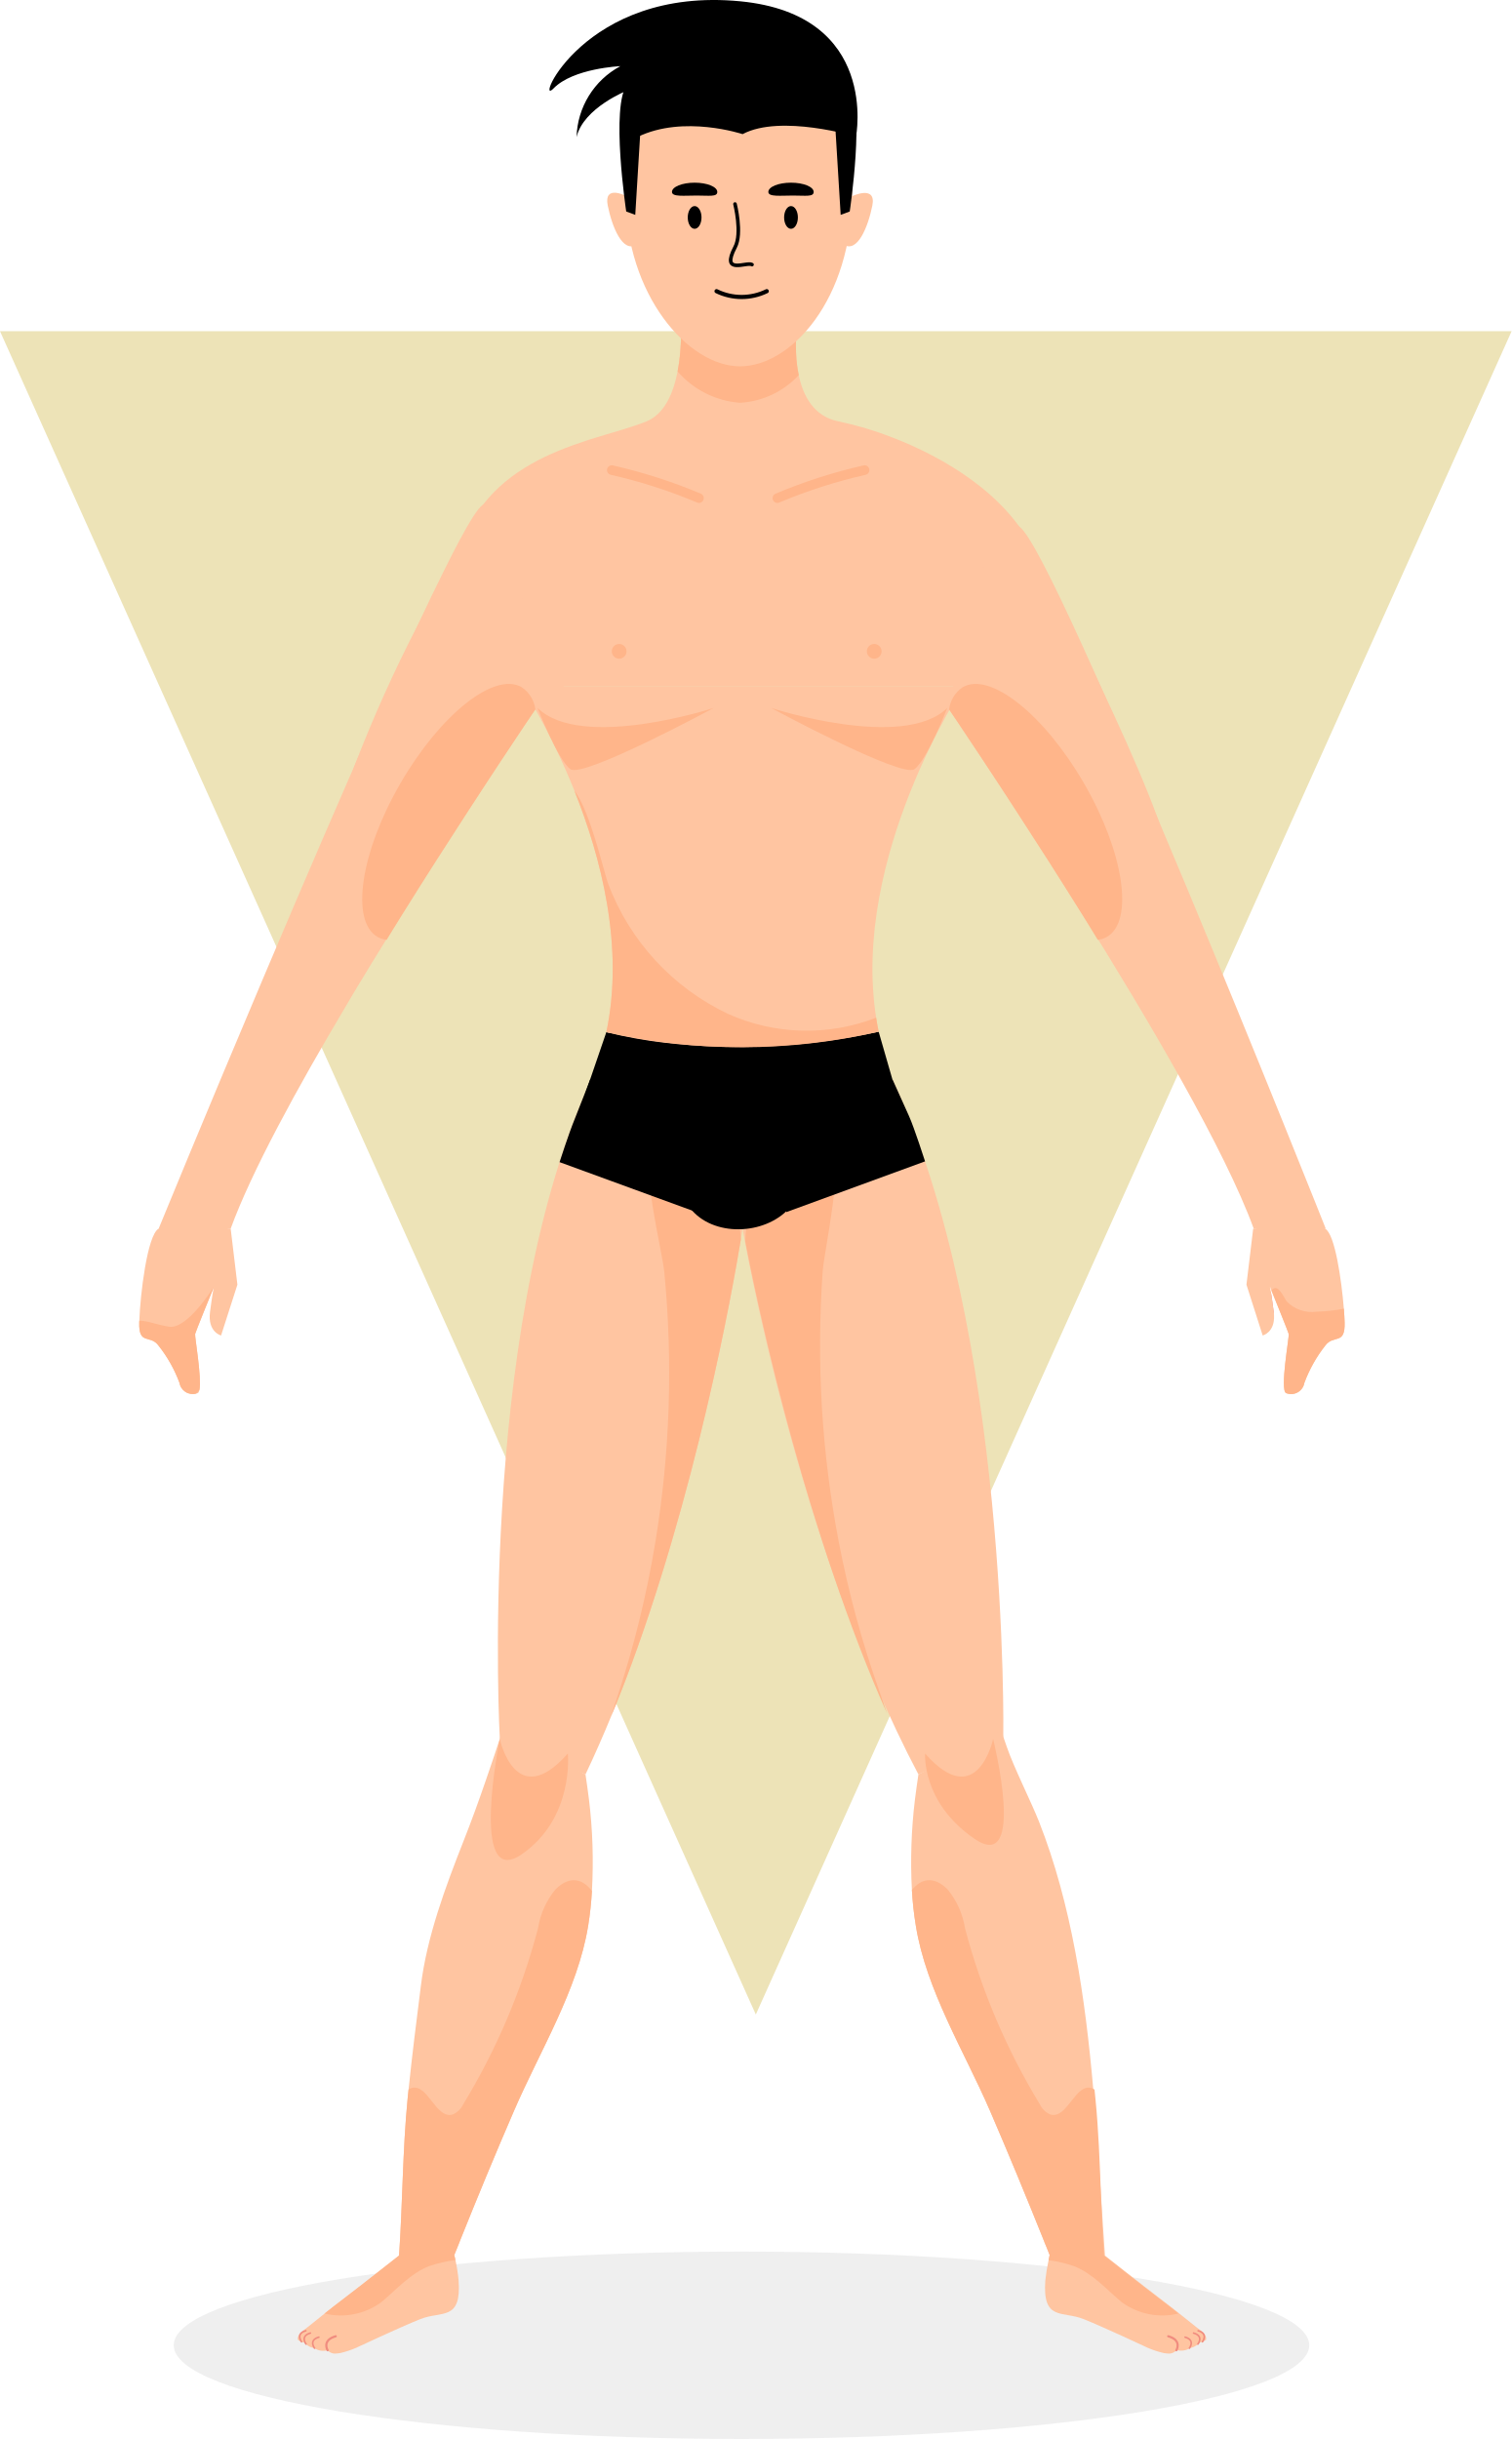
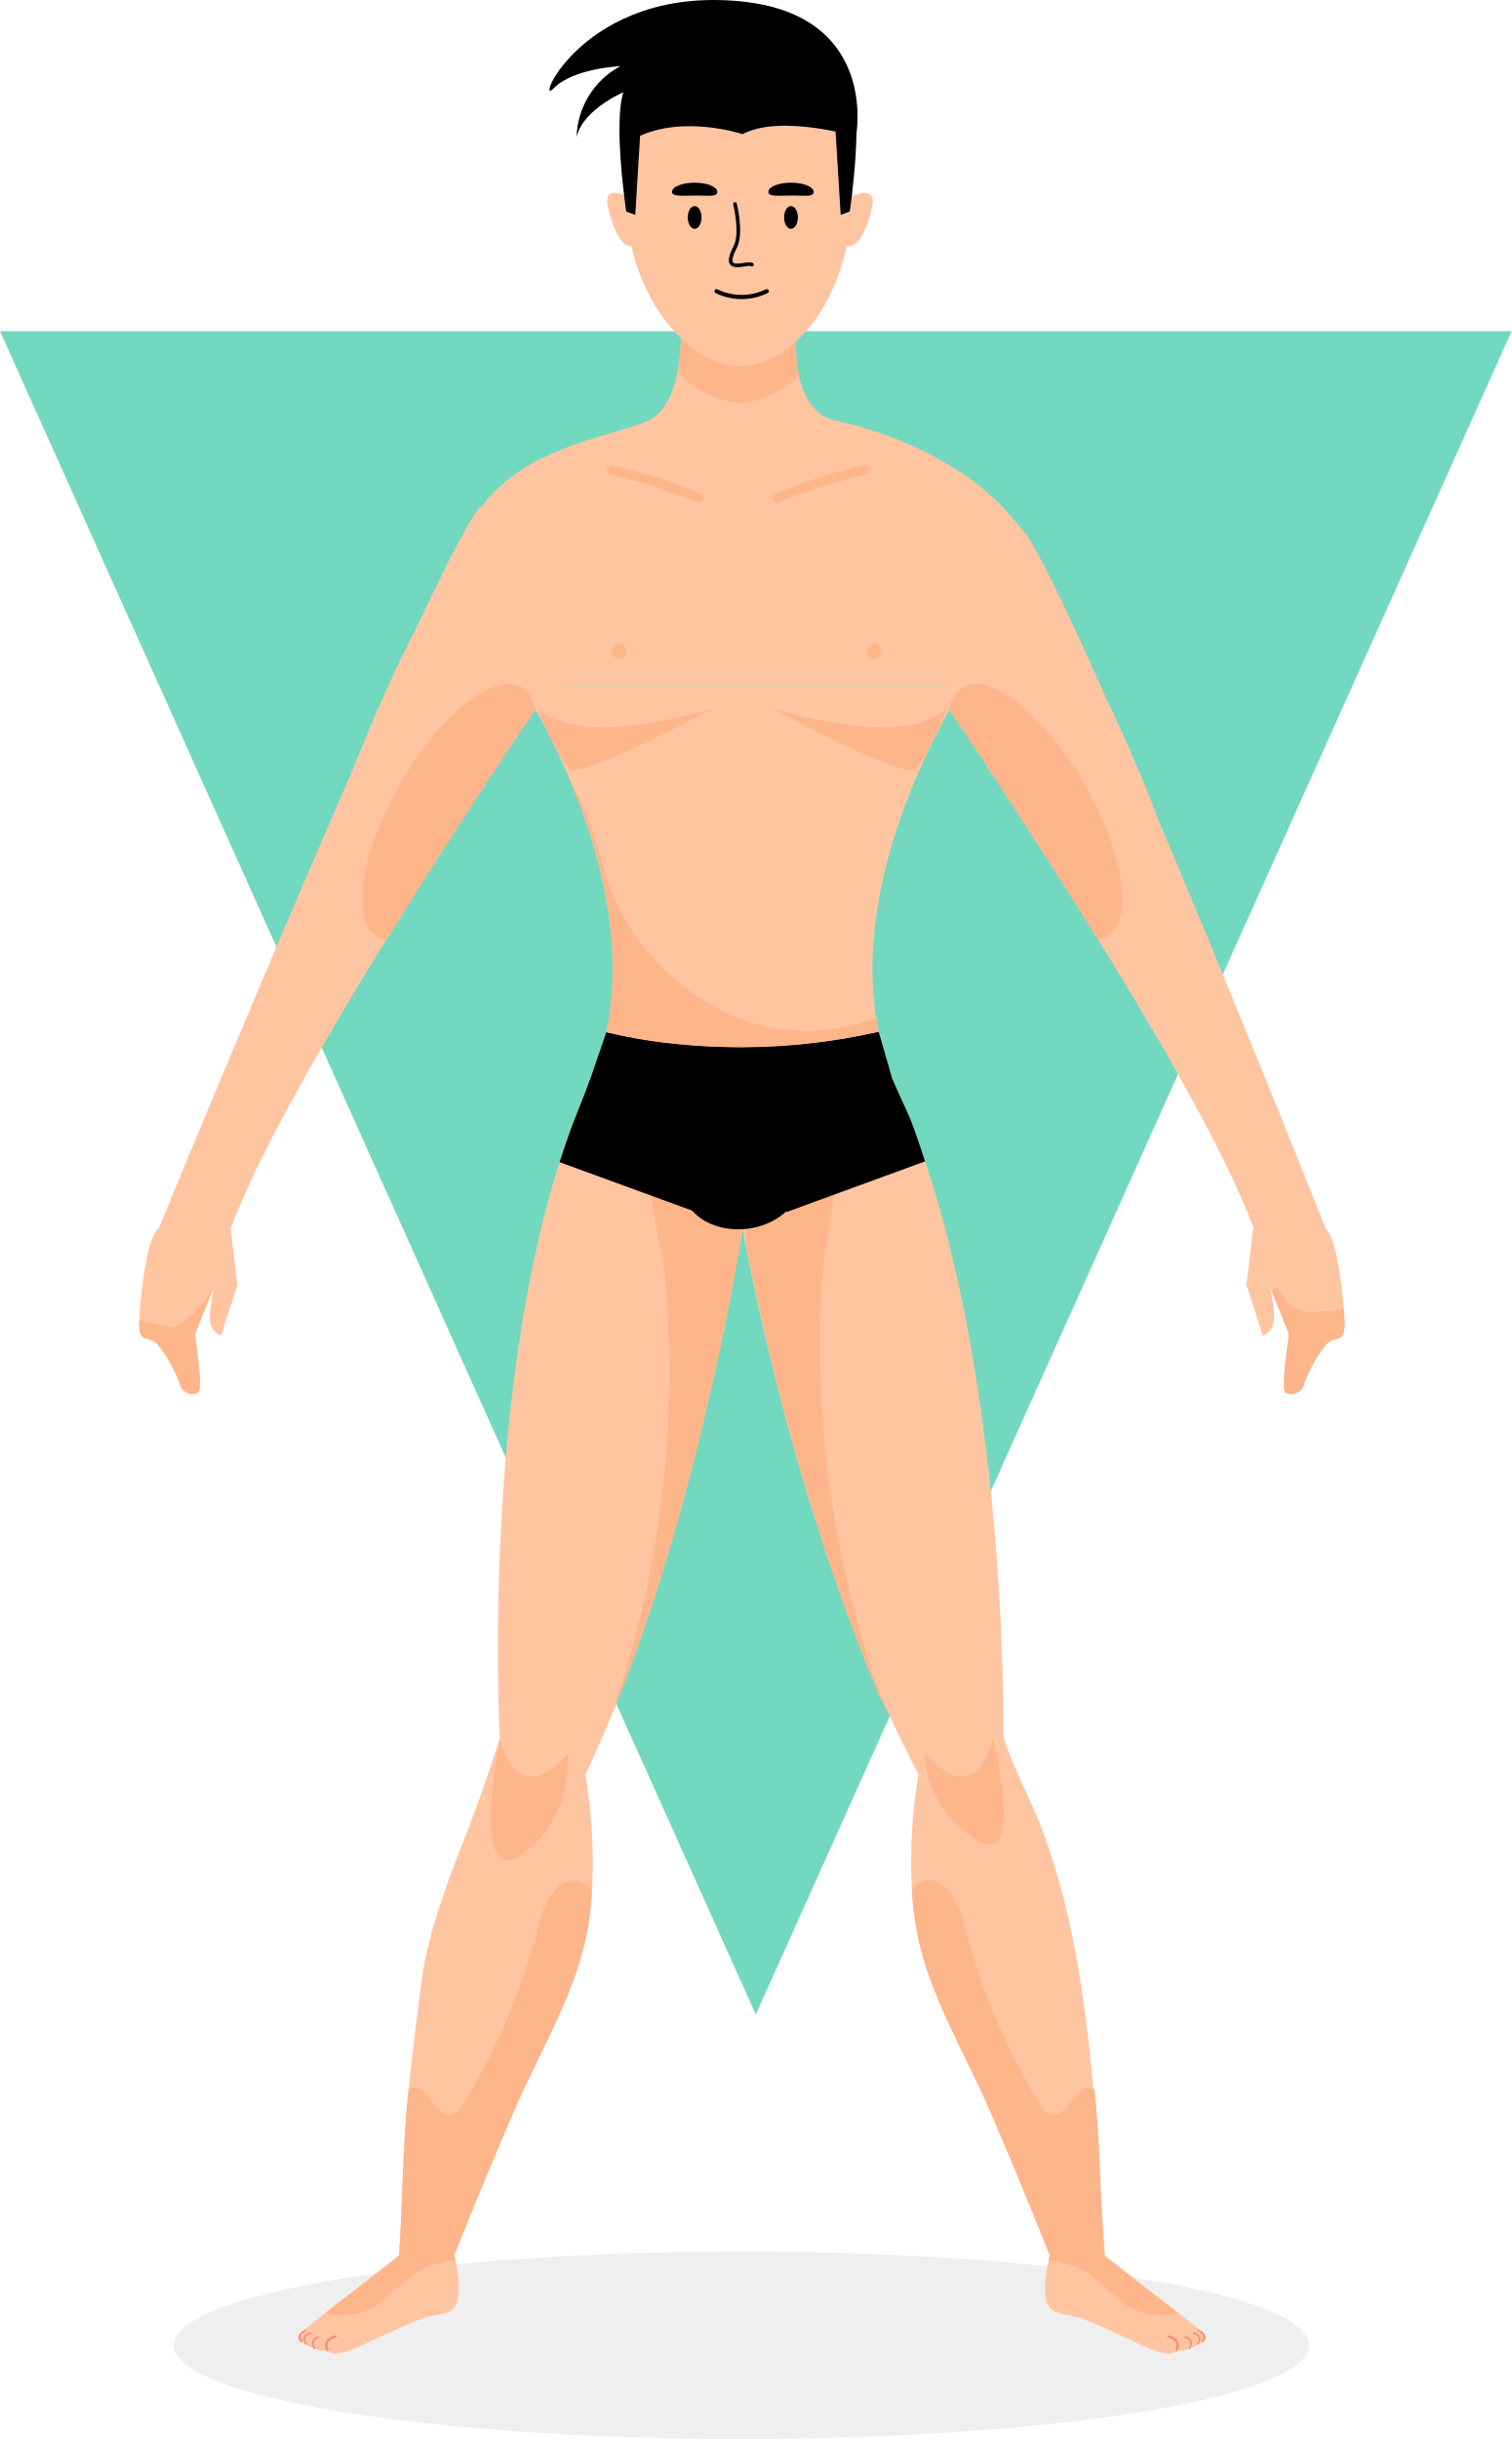
<svg xmlns="http://www.w3.org/2000/svg" width="157.372" height="253.888" viewBox="0 0 157.372 253.888">
-   <g id="Grupo_55842" data-name="Grupo 55842" transform="translate(-561.576 -118.107)">
-     <path id="Trazado_105587" data-name="Trazado 105587" d="M718.948,152.582H561.576l78.686,175.225Z" fill="#ede3b7" />
-     <g id="Grupo_55838" data-name="Grupo 55838">
-       <ellipse id="Elipse_4045" data-name="Elipse 4045" cx="59.11" cy="9.756" rx="59.11" ry="9.756" transform="translate(579.659 352.483)" fill="#606060" opacity="0.1" />
-       <g id="Grupo_55837" data-name="Grupo 55837">
-         <g id="Grupo_55816" data-name="Grupo 55816">
-           <g id="Grupo_55809" data-name="Grupo 55809">
-             <g id="Grupo_55806" data-name="Grupo 55806">
-               <path id="Trazado_105588" data-name="Trazado 105588" d="M638.881,246.005s-.04.28-.13.82v.01c-.02.09-.03.19-.05.3-.84,5.12-4.66,26.63-12.09,46.1-.44,1.15-.9,2.3-1.37,3.43q-1.29,3.15-2.71,6.15l-8.92-3.69s-2.35-41.67,8.97-67.38l3.83,3.35,3.39,2.96,8.76,7.67.09.08Z" fill="#ffc5a1" />
-               <path id="Trazado_105589" data-name="Trazado 105589" d="M638.7,247.135c-.84,5.12-4.66,26.63-12.09,46.1-.44,1.15-.9,2.3-1.37,3.43.23-.82.51-1.63.77-2.43a106.4,106.4,0,0,0,3.78-15.52,108.511,108.511,0,0,0,.94-28.23c-.22-2.26-2.64-11.62-1.02-12.39.03-.01.06-.03.09-.04,2.97-1.28,7.34,3.25,8.21,5.53a9.9,9.9,0,0,1,.55,2.14C638.631,246.185,638.671,246.655,638.7,247.135Z" fill="#ffb58a" />
+   <g id="Grupo_1069625" data-name="Grupo 1069625" transform="translate(-715 -1729.946)">
+     <g id="Grupo_55842" data-name="Grupo 55842" transform="translate(153.424 1611.84)">
+       <path id="Trazado_105587" data-name="Trazado 105587" d="M718.948,152.582H561.576l78.686,175.225Z" fill="#73d8c0" />
+       <g id="Grupo_55838" data-name="Grupo 55838">
+         <ellipse id="Elipse_4045" data-name="Elipse 4045" cx="59.11" cy="9.756" rx="59.11" ry="9.756" transform="translate(579.659 352.483)" fill="#606060" opacity="0.1" />
+         <g id="Grupo_55837" data-name="Grupo 55837">
+           <g id="Grupo_55816" data-name="Grupo 55816">
+             <g id="Grupo_55809" data-name="Grupo 55809">
+               <g id="Grupo_55806" data-name="Grupo 55806">
+                 <path id="Trazado_105588" data-name="Trazado 105588" d="M638.881,246.005s-.04.28-.13.82v.01c-.02.09-.03.19-.05.3-.84,5.12-4.66,26.63-12.09,46.1-.44,1.15-.9,2.3-1.37,3.43q-1.29,3.15-2.71,6.15l-8.92-3.69s-2.35-41.67,8.97-67.38l3.83,3.35,3.39,2.96,8.76,7.67.09.08Z" fill="#ffc5a1" />
+                 <path id="Trazado_105589" data-name="Trazado 105589" d="M638.7,247.135c-.84,5.12-4.66,26.63-12.09,46.1-.44,1.15-.9,2.3-1.37,3.43.23-.82.51-1.63.77-2.43a106.4,106.4,0,0,0,3.78-15.52,108.511,108.511,0,0,0,.94-28.23c-.22-2.26-2.64-11.62-1.02-12.39.03-.01.06-.03.09-.04,2.97-1.28,7.34,3.25,8.21,5.53a9.9,9.9,0,0,1,.55,2.14C638.631,246.185,638.671,246.655,638.7,247.135Z" fill="#ffb58a" />
+               </g>
+               <g id="Grupo_55808" data-name="Grupo 55808">
+                 <g id="Grupo_55807" data-name="Grupo 55807">
+                   <path id="Trazado_105590" data-name="Trazado 105590" d="M623.2,314.945a35.777,35.777,0,0,1-.39,3.62c-1.08,6.68-5.05,13.08-7.71,19.24-1.96,4.52-3.84,9.08-5.67,13.64a.1.1,0,0,1-.01.04c-.19.46-.37.91-.55,1.36.04.17.08.34.12.52a17.434,17.434,0,0,1,.33,2.12c.31,4.27-1.76,3.14-3.99,4.03-2.21.89-6.66,2.98-6.66,2.98a9.558,9.558,0,0,1-1.66.55,4.433,4.433,0,0,1-.57.06,1,1,0,0,1-.76-.35,1.642,1.642,0,0,1-1.36-.21l-.01-.01-.04-.04c-.4.08-1.06-.55-1.06-.55a.9.9,0,0,1-.24-.07l-.01-.01a2.633,2.633,0,0,1-.36-.18c-.1-.22.07-.66.52-.97.29-.19,1.2-.94,2.25-1.78.63-.5,1.3-1.03,1.93-1.5.99-.75,2.55-1.97,3.81-2.96,1.03-.8,1.86-1.45,1.99-1.56a.031.031,0,0,1,.02-.01c.37-5.3.37-11.04.89-16.31.03-.33.07-.65.1-.98.37-3.6.83-7.19,1.28-10.78.63-5.13,2.55-10.28,4.45-15.1.83-2.1,1.6-4.22,2.33-6.35q.885-2.55,1.72-5.13l7.39,3.9.08.03.9.49.27.14c.13.85.25,1.72.36,2.59A53.353,53.353,0,0,1,623.2,314.945Z" fill="#ffc5a1" />
+                   <path id="Trazado_105591" data-name="Trazado 105591" d="M595.683,362.756s-.64-1.039.847-1.456" fill="none" stroke="#f08c7f" stroke-linecap="round" stroke-linejoin="round" stroke-width="0.226" />
+                   <path id="Trazado_105592" data-name="Trazado 105592" d="M594.325,362.542s-.656-.838.449-1.149" fill="none" stroke="#f08c7f" stroke-linecap="round" stroke-linejoin="round" stroke-width="0.168" />
+                   <path id="Trazado_105593" data-name="Trazado 105593" d="M593.44,362.116s-.656-.838.449-1.148" fill="none" stroke="#f08c7f" stroke-linecap="round" stroke-linejoin="round" stroke-width="0.168" />
+                   <path id="Trazado_105594" data-name="Trazado 105594" d="M592.968,361.874s-.656-.838.449-1.149" fill="none" stroke="#f08c7f" stroke-linecap="round" stroke-linejoin="round" stroke-width="0.168" />
+                 </g>
+                 <path id="Trazado_105595" data-name="Trazado 105595" d="M613.608,299.122s1.64,7.7,7.082,1.519c0,0,.7,6.693-4.8,10.491S613.608,299.122,613.608,299.122Z" fill="#ffb58a" />
+                 <path id="Trazado_105596" data-name="Trazado 105596" d="M623.2,314.945a35.777,35.777,0,0,1-.39,3.62c-1.08,6.68-5.05,13.08-7.71,19.24-1.96,4.52-3.84,9.08-5.67,13.64a.1.1,0,0,1-.01.04c-.19.46-.37.91-.55,1.36.04.17.08.34.12.52a14.316,14.316,0,0,0-2.7.62c-1.97.75-3.41,2.43-5.03,3.78a7.148,7.148,0,0,1-5.89,1.17c.63-.5,1.3-1.03,1.93-1.5.99-.75,2.55-1.97,3.81-2.96,1.03-.8,1.86-1.45,1.99-1.56a.031.031,0,0,1,.02-.01c.37-5.3.37-11.04.89-16.31.03-.33.07-.65.1-.98a1.188,1.188,0,0,1,.25-.13c1.74-.62,2.57,3.26,4.35,2.73a2.159,2.159,0,0,0,1.09-1.06,69.145,69.145,0,0,0,7.79-18.33,8.437,8.437,0,0,1,1.83-4.06C620.981,313.245,622.3,313.765,623.2,314.945Z" fill="#ffb58a" />
+               </g>
            </g>
-             <g id="Grupo_55808" data-name="Grupo 55808">
-               <g id="Grupo_55807" data-name="Grupo 55807">
-                 <path id="Trazado_105590" data-name="Trazado 105590" d="M623.2,314.945a35.777,35.777,0,0,1-.39,3.62c-1.08,6.68-5.05,13.08-7.71,19.24-1.96,4.52-3.84,9.08-5.67,13.64a.1.1,0,0,1-.01.04c-.19.46-.37.91-.55,1.36.04.17.08.34.12.52a17.434,17.434,0,0,1,.33,2.12c.31,4.27-1.76,3.14-3.99,4.03-2.21.89-6.66,2.98-6.66,2.98a9.558,9.558,0,0,1-1.66.55,4.433,4.433,0,0,1-.57.06,1,1,0,0,1-.76-.35,1.642,1.642,0,0,1-1.36-.21l-.01-.01-.04-.04c-.4.08-1.06-.55-1.06-.55a.9.9,0,0,1-.24-.07l-.01-.01a2.633,2.633,0,0,1-.36-.18c-.1-.22.07-.66.52-.97.29-.19,1.2-.94,2.25-1.78.63-.5,1.3-1.03,1.93-1.5.99-.75,2.55-1.97,3.81-2.96,1.03-.8,1.86-1.45,1.99-1.56a.031.031,0,0,1,.02-.01c.37-5.3.37-11.04.89-16.31.03-.33.07-.65.1-.98.37-3.6.83-7.19,1.28-10.78.63-5.13,2.55-10.28,4.45-15.1.83-2.1,1.6-4.22,2.33-6.35q.885-2.55,1.72-5.13l7.39,3.9.08.03.9.49.27.14c.13.85.25,1.72.36,2.59A53.353,53.353,0,0,1,623.2,314.945Z" fill="#ffc5a1" />
-                 <path id="Trazado_105591" data-name="Trazado 105591" d="M595.683,362.756s-.64-1.039.847-1.456" fill="none" stroke="#f08c7f" stroke-linecap="round" stroke-linejoin="round" stroke-width="0.226" />
-                 <path id="Trazado_105592" data-name="Trazado 105592" d="M594.325,362.542s-.656-.838.449-1.149" fill="none" stroke="#f08c7f" stroke-linecap="round" stroke-linejoin="round" stroke-width="0.168" />
-                 <path id="Trazado_105593" data-name="Trazado 105593" d="M593.44,362.116s-.656-.838.449-1.148" fill="none" stroke="#f08c7f" stroke-linecap="round" stroke-linejoin="round" stroke-width="0.168" />
-                 <path id="Trazado_105594" data-name="Trazado 105594" d="M592.968,361.874s-.656-.838.449-1.149" fill="none" stroke="#f08c7f" stroke-linecap="round" stroke-linejoin="round" stroke-width="0.168" />
+             <g id="Grupo_55813" data-name="Grupo 55813">
+               <g id="Grupo_55810" data-name="Grupo 55810">
+                 <path id="Trazado_105597" data-name="Trazado 105597" d="M638.885,246.006s5.638,32.846,18.306,56.81l8.834-3.976s.68-42.374-11.549-68.4Z" fill="#ffc5a1" />
+                 <path id="Trazado_105598" data-name="Trazado 105598" d="M639.168,247.319c.974,5.1,5.359,26.5,13.3,45.766.47,1.138.96,2.275,1.459,3.393-.251-.814-.552-1.616-.833-2.409a106.292,106.292,0,0,1-4.187-15.415,108.516,108.516,0,0,1-1.683-28.2c.16-2.265,2.333-11.685.694-12.412-.031-.01-.061-.029-.091-.038-3-1.2-7.252,3.442-8.062,5.744a9.9,9.9,0,0,0-.494,2.154C639.213,246.368,639.185,246.838,639.168,247.319Z" fill="#ffb58a" />
              </g>
-               <path id="Trazado_105595" data-name="Trazado 105595" d="M613.608,299.122s1.64,7.7,7.082,1.519c0,0,.7,6.693-4.8,10.491S613.608,299.122,613.608,299.122Z" fill="#ffb58a" />
-               <path id="Trazado_105596" data-name="Trazado 105596" d="M623.2,314.945a35.777,35.777,0,0,1-.39,3.62c-1.08,6.68-5.05,13.08-7.71,19.24-1.96,4.52-3.84,9.08-5.67,13.64a.1.1,0,0,1-.01.04c-.19.46-.37.91-.55,1.36.04.17.08.34.12.52a14.316,14.316,0,0,0-2.7.62c-1.97.75-3.41,2.43-5.03,3.78a7.148,7.148,0,0,1-5.89,1.17c.63-.5,1.3-1.03,1.93-1.5.99-.75,2.55-1.97,3.81-2.96,1.03-.8,1.86-1.45,1.99-1.56a.031.031,0,0,1,.02-.01c.37-5.3.37-11.04.89-16.31.03-.33.07-.65.1-.98a1.188,1.188,0,0,1,.25-.13c1.74-.62,2.57,3.26,4.35,2.73a2.159,2.159,0,0,0,1.09-1.06,69.145,69.145,0,0,0,7.79-18.33,8.437,8.437,0,0,1,1.83-4.06C620.981,313.245,622.3,313.765,623.2,314.945Z" fill="#ffb58a" />
+               <g id="Grupo_55812" data-name="Grupo 55812">
+                 <g id="Grupo_55811" data-name="Grupo 55811">
+                   <path id="Trazado_105599" data-name="Trazado 105599" d="M687.121,361.685a2.052,2.052,0,0,1-.61.26s-.66.63-1.06.55c0,0-.35.44-1.4.26a1.03,1.03,0,0,1-.77.35,4.434,4.434,0,0,1-.57-.06,9.867,9.867,0,0,1-1.66-.55s-4.44-2.09-6.66-2.98-4.3.24-3.99-4.03a19.03,19.03,0,0,1,.34-2.1c.03-.18.07-.36.11-.54-.17-.45-.36-.9-.55-1.36a.1.1,0,0,1-.01-.04c-1.83-4.56-3.71-9.12-5.66-13.64-2.67-6.16-6.64-12.56-7.71-19.24a34.969,34.969,0,0,1-.41-3.72,54.139,54.139,0,0,1,.32-9.44c.11-.87.23-1.74.36-2.59l.27-.14.91-.49.07-.03,7.39-3.9c.57,1.72-.03.02.57,1.72.73,2.13,2.52,5.67,3.35,7.77,3.37,8.55,4.8,18.21,5.64,27.8.33,3.69.57,7.37.8,10.97.14,2.16.27,4.3.42,6.39,0,0,3.94,3.11,5.81,4.53,1.68,1.26,3.73,2.97,4.18,3.28S687.221,361.465,687.121,361.685Z" fill="#ffc5a1" />
+                   <path id="Trazado_105600" data-name="Trazado 105600" d="M684.044,362.756s.64-1.039-.847-1.456" fill="none" stroke="#f08c7f" stroke-linecap="round" stroke-linejoin="round" stroke-width="0.226" />
+                   <path id="Trazado_105601" data-name="Trazado 105601" d="M685.4,362.542s.657-.838-.448-1.149" fill="none" stroke="#f08c7f" stroke-linecap="round" stroke-linejoin="round" stroke-width="0.168" />
+                   <path id="Trazado_105602" data-name="Trazado 105602" d="M686.287,362.116s.656-.838-.449-1.148" fill="none" stroke="#f08c7f" stroke-linecap="round" stroke-linejoin="round" stroke-width="0.168" />
+                   <path id="Trazado_105603" data-name="Trazado 105603" d="M686.759,361.874s.656-.838-.449-1.149" fill="none" stroke="#f08c7f" stroke-linecap="round" stroke-linejoin="round" stroke-width="0.168" />
+                 </g>
+                 <path id="Trazado_105604" data-name="Trazado 105604" d="M664.968,299.122s-1.64,7.7-7.081,1.519c0,0-.389,5.063,5.113,8.86S664.968,299.122,664.968,299.122Z" fill="#ffb58a" />
+                 <path id="Trazado_105605" data-name="Trazado 105605" d="M684.261,358.935a7.148,7.148,0,0,1-5.89-1.17c-1.62-1.35-3.06-3.03-5.03-3.78a13.284,13.284,0,0,0-2.6-.6c.03-.18.07-.36.11-.54-.17-.45-.36-.9-.55-1.36a.1.1,0,0,1-.01-.04c-1.83-4.56-3.71-9.12-5.66-13.64-2.67-6.16-6.64-12.56-7.71-19.24a34.969,34.969,0,0,1-.41-3.72c.9-1.11,2.19-1.56,3.7-.08a8.437,8.437,0,0,1,1.83,4.06,69.143,69.143,0,0,0,7.79,18.33,2.159,2.159,0,0,0,1.09,1.06c1.78.53,2.61-3.35,4.35-2.73a.338.338,0,0,1,.12.06.823.823,0,0,1,.13.07c.03.33.07.65.1.98.32,3.2.44,6.58.57,9.92.09,2.16.17,4.31.32,6.39a.031.031,0,0,1,.02.01c.13.11.96.76,1.99,1.56,1.26.99,2.82,2.21,3.81,2.96C682.961,357.9,683.631,358.435,684.261,358.935Z" fill="#ffb58a" />
+               </g>
+             </g>
+             <g id="Grupo_55815" data-name="Grupo 55815">
+               <path id="Trazado_105606" data-name="Trazado 105606" d="M624.7,225.552l-2.121,6.188,11.056,12.384c2.546,2.852,7.954,2.478,10.337-.512l10.5-13.177L653.05,225.5A91.681,91.681,0,0,1,624.7,225.552Z" />
+               <g id="Grupo_55814" data-name="Grupo 55814">
+                 <path id="Trazado_105607" data-name="Trazado 105607" d="M643.443,244.28,657.881,239s-1.13-3.522-1.676-4.729c-.661-1.46-1.729-3.838-1.729-3.838l-12.625,7.4Z" />
+                 <path id="Trazado_105608" data-name="Trazado 105608" d="M634.065,244.28l-14.234-5.2s.954-2.969,1.569-4.467c.425-1.037,1.632-4.175,1.632-4.175l12.625,7.4Z" />
+               </g>
            </g>
          </g>
-           <g id="Grupo_55813" data-name="Grupo 55813">
-             <g id="Grupo_55810" data-name="Grupo 55810">
-               <path id="Trazado_105597" data-name="Trazado 105597" d="M638.885,246.006s5.638,32.846,18.306,56.81l8.834-3.976s.68-42.374-11.549-68.4Z" fill="#ffc5a1" />
-               <path id="Trazado_105598" data-name="Trazado 105598" d="M639.168,247.319c.974,5.1,5.359,26.5,13.3,45.766.47,1.138.96,2.275,1.459,3.393-.251-.814-.552-1.616-.833-2.409a106.292,106.292,0,0,1-4.187-15.415,108.516,108.516,0,0,1-1.683-28.2c.16-2.265,2.333-11.685.694-12.412-.031-.01-.061-.029-.091-.038-3-1.2-7.252,3.442-8.062,5.744a9.9,9.9,0,0,0-.494,2.154C639.213,246.368,639.185,246.838,639.168,247.319Z" fill="#ffb58a" />
-             </g>
-             <g id="Grupo_55812" data-name="Grupo 55812">
-               <g id="Grupo_55811" data-name="Grupo 55811">
-                 <path id="Trazado_105599" data-name="Trazado 105599" d="M687.121,361.685a2.052,2.052,0,0,1-.61.26s-.66.63-1.06.55c0,0-.35.44-1.4.26a1.03,1.03,0,0,1-.77.35,4.434,4.434,0,0,1-.57-.06,9.867,9.867,0,0,1-1.66-.55s-4.44-2.09-6.66-2.98-4.3.24-3.99-4.03a19.03,19.03,0,0,1,.34-2.1c.03-.18.07-.36.11-.54-.17-.45-.36-.9-.55-1.36a.1.1,0,0,1-.01-.04c-1.83-4.56-3.71-9.12-5.66-13.64-2.67-6.16-6.64-12.56-7.71-19.24a34.969,34.969,0,0,1-.41-3.72,54.139,54.139,0,0,1,.32-9.44c.11-.87.23-1.74.36-2.59l.27-.14.91-.49.07-.03,7.39-3.9c.57,1.72-.03.02.57,1.72.73,2.13,2.52,5.67,3.35,7.77,3.37,8.55,4.8,18.21,5.64,27.8.33,3.69.57,7.37.8,10.97.14,2.16.27,4.3.42,6.39,0,0,3.94,3.11,5.81,4.53,1.68,1.26,3.73,2.97,4.18,3.28S687.221,361.465,687.121,361.685Z" fill="#ffc5a1" />
-                 <path id="Trazado_105600" data-name="Trazado 105600" d="M684.044,362.756s.64-1.039-.847-1.456" fill="none" stroke="#f08c7f" stroke-linecap="round" stroke-linejoin="round" stroke-width="0.226" />
-                 <path id="Trazado_105601" data-name="Trazado 105601" d="M685.4,362.542s.657-.838-.448-1.149" fill="none" stroke="#f08c7f" stroke-linecap="round" stroke-linejoin="round" stroke-width="0.168" />
-                 <path id="Trazado_105602" data-name="Trazado 105602" d="M686.287,362.116s.656-.838-.449-1.148" fill="none" stroke="#f08c7f" stroke-linecap="round" stroke-linejoin="round" stroke-width="0.168" />
-                 <path id="Trazado_105603" data-name="Trazado 105603" d="M686.759,361.874s.656-.838-.449-1.149" fill="none" stroke="#f08c7f" stroke-linecap="round" stroke-linejoin="round" stroke-width="0.168" />
-               </g>
-               <path id="Trazado_105604" data-name="Trazado 105604" d="M664.968,299.122s-1.64,7.7-7.081,1.519c0,0-.389,5.063,5.113,8.86S664.968,299.122,664.968,299.122Z" fill="#ffb58a" />
-               <path id="Trazado_105605" data-name="Trazado 105605" d="M684.261,358.935a7.148,7.148,0,0,1-5.89-1.17c-1.62-1.35-3.06-3.03-5.03-3.78a13.284,13.284,0,0,0-2.6-.6c.03-.18.07-.36.11-.54-.17-.45-.36-.9-.55-1.36a.1.1,0,0,1-.01-.04c-1.83-4.56-3.71-9.12-5.66-13.64-2.67-6.16-6.64-12.56-7.71-19.24a34.969,34.969,0,0,1-.41-3.72c.9-1.11,2.19-1.56,3.7-.08a8.437,8.437,0,0,1,1.83,4.06,69.143,69.143,0,0,0,7.79,18.33,2.159,2.159,0,0,0,1.09,1.06c1.78.53,2.61-3.35,4.35-2.73a.338.338,0,0,1,.12.06.823.823,0,0,1,.13.07c.03.33.07.65.1.98.32,3.2.44,6.58.57,9.92.09,2.16.17,4.31.32,6.39a.031.031,0,0,1,.02.01c.13.11.96.76,1.99,1.56,1.26.99,2.82,2.21,3.81,2.96C682.961,357.9,683.631,358.435,684.261,358.935Z" fill="#ffb58a" />
-             </g>
-           </g>
-           <g id="Grupo_55815" data-name="Grupo 55815">
-             <path id="Trazado_105606" data-name="Trazado 105606" d="M624.7,225.552l-2.121,6.188,11.056,12.384c2.546,2.852,7.954,2.478,10.337-.512l10.5-13.177L653.05,225.5A91.681,91.681,0,0,1,624.7,225.552Z" />
-             <g id="Grupo_55814" data-name="Grupo 55814">
-               <path id="Trazado_105607" data-name="Trazado 105607" d="M643.443,244.28,657.881,239s-1.13-3.522-1.676-4.729c-.661-1.46-1.729-3.838-1.729-3.838l-12.625,7.4Z" />
-               <path id="Trazado_105608" data-name="Trazado 105608" d="M634.065,244.28l-14.234-5.2s.954-2.969,1.569-4.467c.425-1.037,1.632-4.175,1.632-4.175l12.625,7.4Z" />
-             </g>
-           </g>
-         </g>
-         <g id="Grupo_55836" data-name="Grupo 55836">
-           <g id="Grupo_55830" data-name="Grupo 55830">
-             <g id="Grupo_55828" data-name="Grupo 55828">
-               <g id="Grupo_55821" data-name="Grupo 55821">
-                 <g id="Grupo_55819" data-name="Grupo 55819">
-                   <g id="Grupo_55818" data-name="Grupo 55818">
-                     <g id="Grupo_55817" data-name="Grupo 55817">
-                       <path id="Trazado_105609" data-name="Trazado 105609" d="M683.311,207.985c0,5.23-7.06-4.28-7.06-4.28l-11.86-14.14h-44.1l-2.98,2.36v.01l-14.81,11.77s-4.8,1.68-4.8-2.57a12.064,12.064,0,0,1,.8-3.35.142.142,0,0,0,.02-.06,145.989,145.989,0,0,1,6.59-14.63.031.031,0,0,0,.01-.02c1.73-3.45,3.34-6.51,4.26-8.26.52-.97.83-1.54.83-1.54a14.01,14.01,0,0,1,1.64-2.62c2.82-3.65,6.98-5.44,10.73-6.67.11-.04.22-.07.33-.11,2.31-.73,4.43-1.27,5.96-1.9,1.87-.76,2.8-2.91,3.25-5.2.12-.62.2-1.24.26-1.85a29,29,0,0,0,.01-5.12l.74.18,5.75,1.44h5.75a17.685,17.685,0,0,0-.18,3.39,13.93,13.93,0,0,0,.28,2.34c.46,2.21,1.6,4.32,4.16,4.82a35.468,35.468,0,0,1,5.59,1.67c5.31,2.05,11.85,5.85,14.72,11.79C669.2,175.435,683.311,202.755,683.311,207.985Z" fill="#ffc5a1" />
-                       <path id="Trazado_105610" data-name="Trazado 105610" d="M653.131,186.45a.767.767,0,1,1,0-1.085A.768.768,0,0,1,653.131,186.45Z" fill="#ffb58a" />
-                       <path id="Trazado_105611" data-name="Trazado 105611" d="M626.577,186.45a.767.767,0,1,1,0-1.085A.768.768,0,0,1,626.577,186.45Z" fill="#ffb58a" />
-                       <path id="Trazado_105612" data-name="Trazado 105612" d="M644.731,157.155a9.026,9.026,0,0,1-6.11,2.88,9.514,9.514,0,0,1-6.5-3.26c.12-.62.2-1.24.26-1.85a29,29,0,0,0,.01-5.12l.74.18,5.75,1.44h5.75a17.685,17.685,0,0,0-.18,3.39A13.93,13.93,0,0,0,644.731,157.155Z" fill="#ffb58a" />
-                       <path id="Trazado_105613" data-name="Trazado 105613" d="M652.791,224.055c.07.48.16.97.26,1.45a67.3,67.3,0,0,1-22.27,1.15,50.29,50.29,0,0,1-6.08-1.1c1.88-8.89-.55-18.21-3.32-25.13a72.372,72.372,0,0,0-4.07-8.49v-.01c-.85-1.51-1.42-2.36-1.42-2.36h45.99S650.151,207.295,652.791,224.055Z" fill="#ffc5a1" />
+           <g id="Grupo_55836" data-name="Grupo 55836">
+             <g id="Grupo_55830" data-name="Grupo 55830">
+               <g id="Grupo_55828" data-name="Grupo 55828">
+                 <g id="Grupo_55821" data-name="Grupo 55821">
+                   <g id="Grupo_55819" data-name="Grupo 55819">
+                     <g id="Grupo_55818" data-name="Grupo 55818">
+                       <g id="Grupo_55817" data-name="Grupo 55817">
+                         <path id="Trazado_105609" data-name="Trazado 105609" d="M683.311,207.985c0,5.23-7.06-4.28-7.06-4.28l-11.86-14.14h-44.1l-2.98,2.36v.01l-14.81,11.77s-4.8,1.68-4.8-2.57a12.064,12.064,0,0,1,.8-3.35.142.142,0,0,0,.02-.06,145.989,145.989,0,0,1,6.59-14.63.031.031,0,0,0,.01-.02c1.73-3.45,3.34-6.51,4.26-8.26.52-.97.83-1.54.83-1.54a14.01,14.01,0,0,1,1.64-2.62c2.82-3.65,6.98-5.44,10.73-6.67.11-.04.22-.07.33-.11,2.31-.73,4.43-1.27,5.96-1.9,1.87-.76,2.8-2.91,3.25-5.2.12-.62.2-1.24.26-1.85a29,29,0,0,0,.01-5.12l.74.18,5.75,1.44h5.75a17.685,17.685,0,0,0-.18,3.39,13.93,13.93,0,0,0,.28,2.34c.46,2.21,1.6,4.32,4.16,4.82a35.468,35.468,0,0,1,5.59,1.67c5.31,2.05,11.85,5.85,14.72,11.79C669.2,175.435,683.311,202.755,683.311,207.985Z" fill="#ffc5a1" />
+                         <path id="Trazado_105610" data-name="Trazado 105610" d="M653.131,186.45a.767.767,0,1,1,0-1.085A.768.768,0,0,1,653.131,186.45Z" fill="#ffb58a" />
+                         <path id="Trazado_105611" data-name="Trazado 105611" d="M626.577,186.45a.767.767,0,1,1,0-1.085A.768.768,0,0,1,626.577,186.45Z" fill="#ffb58a" />
+                         <path id="Trazado_105612" data-name="Trazado 105612" d="M644.731,157.155a9.026,9.026,0,0,1-6.11,2.88,9.514,9.514,0,0,1-6.5-3.26c.12-.62.2-1.24.26-1.85a29,29,0,0,0,.01-5.12l.74.18,5.75,1.44h5.75a17.685,17.685,0,0,0-.18,3.39A13.93,13.93,0,0,0,644.731,157.155Z" fill="#ffb58a" />
+                         <path id="Trazado_105613" data-name="Trazado 105613" d="M652.791,224.055c.07.48.16.97.26,1.45a67.3,67.3,0,0,1-22.27,1.15,50.29,50.29,0,0,1-6.08-1.1c1.88-8.89-.55-18.21-3.32-25.13a72.372,72.372,0,0,0-4.07-8.49v-.01c-.85-1.51-1.42-2.36-1.42-2.36h45.99S650.151,207.295,652.791,224.055Z" fill="#ffc5a1" />
+                       </g>
                    </g>
+                     <path id="Trazado_105614" data-name="Trazado 105614" d="M653.05,225.5a63.609,63.609,0,0,1-28.346.049c1.874-8.886-.552-18.2-3.328-25.125,1.607,1.964,3.133,8.7,3.522,9.706a24.589,24.589,0,0,0,12.457,13.512,19.982,19.982,0,0,0,15.435.4C652.863,224.537,652.952,225.024,653.05,225.5Z" fill="#ffb58a" />
                  </g>
-                   <path id="Trazado_105614" data-name="Trazado 105614" d="M653.05,225.5a63.609,63.609,0,0,1-28.346.049c1.874-8.886-.552-18.2-3.328-25.125,1.607,1.964,3.133,8.7,3.522,9.706a24.589,24.589,0,0,0,12.457,13.512,19.982,19.982,0,0,0,15.435.4C652.863,224.537,652.952,225.024,653.05,225.5Z" fill="#ffb58a" />
+                   <g id="Grupo_55820" data-name="Grupo 55820">
+                     <path id="Trazado_105615" data-name="Trazado 105615" d="M635.885,191.8s-13.766,4.488-18.345,0c0,0,2.1,5.4,3.418,6.374S635.885,191.8,635.885,191.8Z" fill="#ffb58a" />
+                     <path id="Trazado_105616" data-name="Trazado 105616" d="M641.851,191.8s13.766,4.488,18.345,0c0,0-2.1,5.4-3.418,6.374S641.851,191.8,641.851,191.8Z" fill="#ffb58a" />
+                   </g>
                </g>
-                 <g id="Grupo_55820" data-name="Grupo 55820">
-                   <path id="Trazado_105615" data-name="Trazado 105615" d="M635.885,191.8s-13.766,4.488-18.345,0c0,0,2.1,5.4,3.418,6.374S635.885,191.8,635.885,191.8Z" fill="#ffb58a" />
-                   <path id="Trazado_105616" data-name="Trazado 105616" d="M641.851,191.8s13.766,4.488,18.345,0c0,0-2.1,5.4-3.418,6.374S641.851,191.8,641.851,191.8Z" fill="#ffb58a" />
+                 <g id="Grupo_55824" data-name="Grupo 55824">
+                   <g id="Grupo_55822" data-name="Grupo 55822">
+                     <path id="Trazado_105617" data-name="Trazado 105617" d="M617.311,191.925v.01a.125.125,0,0,0-.02.03c-.05.07-.19.28-.42.61s-.52.78-.9,1.33c-1.32,1.97-3.53,5.29-6.18,9.38-2.07,3.18-4.4,6.82-6.8,10.67-.34.55-.69,1.12-1.04,1.68-.19.31-.38.61-.56.92-.76,1.22-1.51,2.44-2.25,3.68l-.12.19c-.46.77-.93,1.54-1.38,2.32-5.17,8.69-9.91,17.38-12.05,23.26h-7.5s4.8-11.71,10.81-25.9c2.01-4.75,4.15-9.77,6.29-14.72.88-2.05,1.77-4.08,2.64-6.08.22-.51.45-1.02.67-1.52a.142.142,0,0,0,.02-.06c.61-1.37,1.2-2.72,1.79-4.04,1.24-2.79,2.44-5.45,3.56-7.91.04-.08.08-.16.12-.25a.2.2,0,0,1,.04-.08c.09-.19.17-.39.26-.58.16-.35.34-.73.54-1.16.1-.21.19-.41.28-.61a.031.031,0,0,0,.01-.02c.98-2.1,1.89-4,2.72-5.65.56-1.13,1.07-2.13,1.54-3.01,1.13-2.11,1.98-3.45,2.45-3.75.01,0,.01-.01.02-.01,2.05-1.28,3.47,4.91,4.34,10.94.38,2.6.66,5.16.84,7.09.03.31.06.6.08.88C617.241,190.925,617.3,191.815,617.311,191.925Z" fill="#ffc5a1" />
+                     <path id="Trazado_105618" data-name="Trazado 105618" d="M617.311,191.958c-.22.33-.52.78-.9,1.33-1.32,1.97-3.53,5.29-6.18,9.38-2.07,3.179-4.4,6.82-6.8,10.67-.34.55-.69,1.12-1.04,1.679-.19.311-.38.611-.56.921a2.413,2.413,0,0,1-.96-.31c-2.83-1.64-1.77-8.781,2.38-15.96s9.79-11.67,12.63-10.03A3.257,3.257,0,0,1,617.311,191.958Z" fill="#ffb58a" />
+                   </g>
+                   <g id="Grupo_55823" data-name="Grupo 55823">
+                     <path id="Trazado_105619" data-name="Trazado 105619" d="M585.591,246.005s-6.28-.67-7.5,0c-1.19.65-1.93,7.01-2.01,9.58a1.086,1.086,0,0,0-.01.18c-.07,2.43,1.15,1.21,2.02,2.43a14.128,14.128,0,0,1,2.17,3.86,1.392,1.392,0,0,0,1.73,1.12.844.844,0,0,0,.17-.05c.09-.04.14-.16.18-.35.25-1.28-.51-5.57-.45-5.81s1.63-4.12,1.92-4.82l.02-.06c-.03.17-.16.83-.39,2.59-.27,2.1,1.15,2.45,1.15,2.45l1.7-5.29Zm-1.75,6.06v-.02l.01-.01Z" fill="#ffc5a1" />
+                     <path id="Trazado_105620" data-name="Trazado 105620" d="M583.851,252.035l-.01.03-.01.02-.02.06c-.29.7-1.86,4.57-1.92,4.82s.7,4.53.45,5.81l-.35.4a1.392,1.392,0,0,1-1.73-1.12,14.128,14.128,0,0,0-2.17-3.86c-.87-1.22-2.09,0-2.02-2.43a1.086,1.086,0,0,1,.01-.18c.8-.02,2.04.49,3.14.63,1.86.23,4.47-3.92,4.62-4.17Z" fill="#ffb58a" />
+                   </g>
+                 </g>
+                 <g id="Grupo_55827" data-name="Grupo 55827">
+                   <g id="Grupo_55825" data-name="Grupo 55825">
+                     <path id="Trazado_105621" data-name="Trazado 105621" d="M660.381,191.936s25.79,37.793,31.717,54.07h7.5s-28.058-70.592-31.9-73.071S660.381,191.936,660.381,191.936Z" fill="#ffc5a1" />
+                     <path id="Trazado_105622" data-name="Trazado 105622" d="M660.381,191.958c.22.33.52.78.9,1.33,1.32,1.97,3.53,5.29,6.18,9.38,2.07,3.179,4.4,6.82,6.8,10.67.34.55.69,1.12,1.04,1.679.19.311.38.611.56.921a2.413,2.413,0,0,0,.96-.31c2.83-1.64,1.77-8.781-2.38-15.96s-9.79-11.67-12.63-10.03A3.257,3.257,0,0,0,660.381,191.958Z" fill="#ffb58a" />
+                   </g>
+                   <path id="Trazado_105623" data-name="Trazado 105623" d="M694.181,254.675q.015.18.03.33c-.34-.92-.66-1.96-.37-2.43.01-.02.02-.03.03-.05C693.941,252.915,694.041,253.585,694.181,254.675Z" fill="#f08783" />
+                   <g id="Grupo_55826" data-name="Grupo 55826">
+                     <path id="Trazado_105624" data-name="Trazado 105624" d="M701.561,255.765c.07,2.43-1.15,1.21-2.03,2.43a14.342,14.342,0,0,0-2.16,3.86,1.4,1.4,0,0,1-1.9,1.07c-.68-.29.34-5.88.27-6.16-.06-.23-1.34-3.4-1.8-4.53l-.16-.4s.03.13.09.49c.07.39.17,1.06.31,2.15q.015.18.03.33c.1,1.81-1.18,2.12-1.18,2.12l-1.69-5.29.7-5.83s6.27-.67,7.49,0c1.03.56,1.71,5.37,1.95,8.33C701.521,254.885,701.551,255.375,701.561,255.765Z" fill="#ffc5a1" />
+                     <path id="Trazado_105625" data-name="Trazado 105625" d="M701.561,255.765c.07,2.43-1.15,1.21-2.03,2.43a14.342,14.342,0,0,0-2.16,3.86,1.4,1.4,0,0,1-1.9,1.07c-.68-.29.34-5.88.27-6.16-.06-.23-1.34-3.4-1.8-4.53.64-.82,1.26.65,1.57,1.12a3.628,3.628,0,0,0,3.14,1.09,16.788,16.788,0,0,0,2.83-.31C701.521,254.885,701.551,255.375,701.561,255.765Z" fill="#ffb58a" />
+                   </g>
                </g>
              </g>
-               <g id="Grupo_55824" data-name="Grupo 55824">
-                 <g id="Grupo_55822" data-name="Grupo 55822">
-                   <path id="Trazado_105617" data-name="Trazado 105617" d="M617.311,191.925v.01a.125.125,0,0,0-.02.03c-.05.07-.19.28-.42.61s-.52.78-.9,1.33c-1.32,1.97-3.53,5.29-6.18,9.38-2.07,3.18-4.4,6.82-6.8,10.67-.34.55-.69,1.12-1.04,1.68-.19.31-.38.61-.56.92-.76,1.22-1.51,2.44-2.25,3.68l-.12.19c-.46.77-.93,1.54-1.38,2.32-5.17,8.69-9.91,17.38-12.05,23.26h-7.5s4.8-11.71,10.81-25.9c2.01-4.75,4.15-9.77,6.29-14.72.88-2.05,1.77-4.08,2.64-6.08.22-.51.45-1.02.67-1.52a.142.142,0,0,0,.02-.06c.61-1.37,1.2-2.72,1.79-4.04,1.24-2.79,2.44-5.45,3.56-7.91.04-.08.08-.16.12-.25a.2.2,0,0,1,.04-.08c.09-.19.17-.39.26-.58.16-.35.34-.73.54-1.16.1-.21.19-.41.28-.61a.031.031,0,0,0,.01-.02c.98-2.1,1.89-4,2.72-5.65.56-1.13,1.07-2.13,1.54-3.01,1.13-2.11,1.98-3.45,2.45-3.75.01,0,.01-.01.02-.01,2.05-1.28,3.47,4.91,4.34,10.94.38,2.6.66,5.16.84,7.09.03.31.06.6.08.88C617.241,190.925,617.3,191.815,617.311,191.925Z" fill="#ffc5a1" />
-                   <path id="Trazado_105618" data-name="Trazado 105618" d="M617.311,191.958c-.22.33-.52.78-.9,1.33-1.32,1.97-3.53,5.29-6.18,9.38-2.07,3.179-4.4,6.82-6.8,10.67-.34.55-.69,1.12-1.04,1.679-.19.311-.38.611-.56.921a2.413,2.413,0,0,1-.96-.31c-2.83-1.64-1.77-8.781,2.38-15.96s9.79-11.67,12.63-10.03A3.257,3.257,0,0,1,617.311,191.958Z" fill="#ffb58a" />
-                 </g>
-                 <g id="Grupo_55823" data-name="Grupo 55823">
-                   <path id="Trazado_105619" data-name="Trazado 105619" d="M585.591,246.005s-6.28-.67-7.5,0c-1.19.65-1.93,7.01-2.01,9.58a1.086,1.086,0,0,0-.01.18c-.07,2.43,1.15,1.21,2.02,2.43a14.128,14.128,0,0,1,2.17,3.86,1.392,1.392,0,0,0,1.73,1.12.844.844,0,0,0,.17-.05c.09-.04.14-.16.18-.35.25-1.28-.51-5.57-.45-5.81s1.63-4.12,1.92-4.82l.02-.06c-.03.17-.16.83-.39,2.59-.27,2.1,1.15,2.45,1.15,2.45l1.7-5.29Zm-1.75,6.06v-.02l.01-.01Z" fill="#ffc5a1" />
-                   <path id="Trazado_105620" data-name="Trazado 105620" d="M583.851,252.035l-.01.03-.01.02-.02.06c-.29.7-1.86,4.57-1.92,4.82s.7,4.53.45,5.81l-.35.4a1.392,1.392,0,0,1-1.73-1.12,14.128,14.128,0,0,0-2.17-3.86c-.87-1.22-2.09,0-2.02-2.43a1.086,1.086,0,0,1,.01-.18c.8-.02,2.04.49,3.14.63,1.86.23,4.47-3.92,4.62-4.17Z" fill="#ffb58a" />
+               <g id="Grupo_55829" data-name="Grupo 55829">
+                 <path id="Trazado_105626" data-name="Trazado 105626" d="M642.507,169.959a54.177,54.177,0,0,1,9.078-2.917" fill="none" stroke="#ffb58a" stroke-linecap="round" stroke-linejoin="round" stroke-width="1" />
+                 <path id="Trazado_105627" data-name="Trazado 105627" d="M634.345,169.959a54.175,54.175,0,0,0-9.078-2.917" fill="none" stroke="#ffb58a" stroke-linecap="round" stroke-linejoin="round" stroke-width="1" />
+               </g>
+             </g>
+             <g id="Grupo_55835" data-name="Grupo 55835">
+               <g id="Grupo_55834" data-name="Grupo 55834">
+                 <g id="Grupo_55833" data-name="Grupo 55833">
+                   <g id="Grupo_55831" data-name="Grupo 55831">
+                     <path id="Trazado_105628" data-name="Trazado 105628" d="M650.294,138.168c0,11.129-6.369,18.072-11.676,18.072-5.443,0-11.9-7.51-11.9-17.749,0-11.994,5.33-13.131,11.9-13.131S650.294,125.946,650.294,138.168Z" fill="#ffc5a1" />
+                     <path id="Trazado_105629" data-name="Trazado 105629" d="M641.4,148.418a5.956,5.956,0,0,1-5.226,0" fill="none" stroke="#000" stroke-linecap="round" stroke-linejoin="round" stroke-width="0.434" />
+                     <path id="Trazado_105630" data-name="Trazado 105630" d="M650.249,138.545s2.586-1.248,2.145.956-1.543,4.961-2.976,4.079S650.249,138.545,650.249,138.545Z" fill="#ffc5a1" />
+                     <path id="Trazado_105631" data-name="Trazado 105631" d="M626.718,138.491s-2.312-1.194-1.871,1.01,1.544,4.961,2.977,4.079S626.718,138.491,626.718,138.491Z" fill="#ffc5a1" />
+                   </g>
+                   <g id="Grupo_55832" data-name="Grupo 55832">
+                     <path id="Trazado_105632" data-name="Trazado 105632" d="M634.609,140.742c0,.653-.321,1.183-.717,1.183s-.717-.53-.717-1.183.321-1.184.717-1.184S634.609,140.088,634.609,140.742Z" />
+                     <path id="Trazado_105633" data-name="Trazado 105633" d="M644.642,140.742c0,.653-.321,1.183-.717,1.183s-.717-.53-.717-1.183.321-1.184.717-1.184S644.642,140.088,644.642,140.742Z" />
+                     <path id="Trazado_105634" data-name="Trazado 105634" d="M636.251,138.088c0,.533-.842.375-2.144.375s-2.574.158-2.574-.375,1.056-.965,2.359-.965S636.251,137.555,636.251,138.088Z" />
+                     <path id="Trazado_105635" data-name="Trazado 105635" d="M646.284,138.088c0,.533-.842.375-2.145.375s-2.573.158-2.573-.375,1.056-.965,2.359-.965S646.284,137.555,646.284,138.088Z" />
+                     <path id="Trazado_105636" data-name="Trazado 105636" d="M638.095,139.345s.768,3.041.018,4.474c-1.561,2.984,1.219,1.493,1.752,1.832" fill="none" stroke="#000" stroke-linecap="round" stroke-linejoin="round" stroke-width="0.376" />
+                   </g>
                </g>
              </g>
-               <g id="Grupo_55827" data-name="Grupo 55827">
-                 <g id="Grupo_55825" data-name="Grupo 55825">
-                   <path id="Trazado_105621" data-name="Trazado 105621" d="M660.381,191.936s25.79,37.793,31.717,54.07h7.5s-28.058-70.592-31.9-73.071S660.381,191.936,660.381,191.936Z" fill="#ffc5a1" />
-                   <path id="Trazado_105622" data-name="Trazado 105622" d="M660.381,191.958c.22.33.52.78.9,1.33,1.32,1.97,3.53,5.29,6.18,9.38,2.07,3.179,4.4,6.82,6.8,10.67.34.55.69,1.12,1.04,1.679.19.311.38.611.56.921a2.413,2.413,0,0,0,.96-.31c2.83-1.64,1.77-8.781-2.38-15.96s-9.79-11.67-12.63-10.03A3.257,3.257,0,0,0,660.381,191.958Z" fill="#ffb58a" />
-                 </g>
-                 <path id="Trazado_105623" data-name="Trazado 105623" d="M694.181,254.675q.015.18.03.33c-.34-.92-.66-1.96-.37-2.43.01-.02.02-.03.03-.05C693.941,252.915,694.041,253.585,694.181,254.675Z" fill="#f08783" />
-                 <g id="Grupo_55826" data-name="Grupo 55826">
-                   <path id="Trazado_105624" data-name="Trazado 105624" d="M701.561,255.765c.07,2.43-1.15,1.21-2.03,2.43a14.342,14.342,0,0,0-2.16,3.86,1.4,1.4,0,0,1-1.9,1.07c-.68-.29.34-5.88.27-6.16-.06-.23-1.34-3.4-1.8-4.53l-.16-.4s.03.13.09.49c.07.39.17,1.06.31,2.15q.015.18.03.33c.1,1.81-1.18,2.12-1.18,2.12l-1.69-5.29.7-5.83s6.27-.67,7.49,0c1.03.56,1.71,5.37,1.95,8.33C701.521,254.885,701.551,255.375,701.561,255.765Z" fill="#ffc5a1" />
-                   <path id="Trazado_105625" data-name="Trazado 105625" d="M701.561,255.765c.07,2.43-1.15,1.21-2.03,2.43a14.342,14.342,0,0,0-2.16,3.86,1.4,1.4,0,0,1-1.9,1.07c-.68-.29.34-5.88.27-6.16-.06-.23-1.34-3.4-1.8-4.53.64-.82,1.26.65,1.57,1.12a3.628,3.628,0,0,0,3.14,1.09,16.788,16.788,0,0,0,2.83-.31C701.521,254.885,701.551,255.375,701.561,255.765Z" fill="#ffb58a" />
-                 </g>
-               </g>
+               <path id="Trazado_105637" data-name="Trazado 105637" d="M650.694,132.324s-7.849-2.364-11.808-.254c0,0-6.128-2.046-10.927.292a9.249,9.249,0,0,1-.75-1.411,4.607,4.607,0,0,1-.33-3.425s-4.559,1.794-5.279,4.853a8.637,8.637,0,0,1,4.559-7.385s-4.919.211-6.958,2.321,3.09-10.65,19.436-9.073C653.169,119.644,650.694,132.324,650.694,132.324Z" />
+               <path id="Trazado_105638" data-name="Trazado 105638" d="M628.262,131.473l-.55,9-.942-.349s-1.656-10.991.109-13.264Z" />
+               <path id="Trazado_105639" data-name="Trazado 105639" d="M648.546,131.473l.55,9,.943-.349s1.655-10.991-.11-13.264Z" />
            </g>
-             <g id="Grupo_55829" data-name="Grupo 55829">
-               <path id="Trazado_105626" data-name="Trazado 105626" d="M642.507,169.959a54.177,54.177,0,0,1,9.078-2.917" fill="none" stroke="#ffb58a" stroke-linecap="round" stroke-linejoin="round" stroke-width="1" />
-               <path id="Trazado_105627" data-name="Trazado 105627" d="M634.345,169.959a54.175,54.175,0,0,0-9.078-2.917" fill="none" stroke="#ffb58a" stroke-linecap="round" stroke-linejoin="round" stroke-width="1" />
-             </g>
-           </g>
-           <g id="Grupo_55835" data-name="Grupo 55835">
-             <g id="Grupo_55834" data-name="Grupo 55834">
-               <g id="Grupo_55833" data-name="Grupo 55833">
-                 <g id="Grupo_55831" data-name="Grupo 55831">
-                   <path id="Trazado_105628" data-name="Trazado 105628" d="M650.294,138.168c0,11.129-6.369,18.072-11.676,18.072-5.443,0-11.9-7.51-11.9-17.749,0-11.994,5.33-13.131,11.9-13.131S650.294,125.946,650.294,138.168Z" fill="#ffc5a1" />
-                   <path id="Trazado_105629" data-name="Trazado 105629" d="M641.4,148.418a5.956,5.956,0,0,1-5.226,0" fill="none" stroke="#000" stroke-linecap="round" stroke-linejoin="round" stroke-width="0.434" />
-                   <path id="Trazado_105630" data-name="Trazado 105630" d="M650.249,138.545s2.586-1.248,2.145.956-1.543,4.961-2.976,4.079S650.249,138.545,650.249,138.545Z" fill="#ffc5a1" />
-                   <path id="Trazado_105631" data-name="Trazado 105631" d="M626.718,138.491s-2.312-1.194-1.871,1.01,1.544,4.961,2.977,4.079S626.718,138.491,626.718,138.491Z" fill="#ffc5a1" />
-                 </g>
-                 <g id="Grupo_55832" data-name="Grupo 55832">
-                   <path id="Trazado_105632" data-name="Trazado 105632" d="M634.609,140.742c0,.653-.321,1.183-.717,1.183s-.717-.53-.717-1.183.321-1.184.717-1.184S634.609,140.088,634.609,140.742Z" />
-                   <path id="Trazado_105633" data-name="Trazado 105633" d="M644.642,140.742c0,.653-.321,1.183-.717,1.183s-.717-.53-.717-1.183.321-1.184.717-1.184S644.642,140.088,644.642,140.742Z" />
-                   <path id="Trazado_105634" data-name="Trazado 105634" d="M636.251,138.088c0,.533-.842.375-2.144.375s-2.574.158-2.574-.375,1.056-.965,2.359-.965S636.251,137.555,636.251,138.088Z" />
-                   <path id="Trazado_105635" data-name="Trazado 105635" d="M646.284,138.088c0,.533-.842.375-2.145.375s-2.573.158-2.573-.375,1.056-.965,2.359-.965S646.284,137.555,646.284,138.088Z" />
-                   <path id="Trazado_105636" data-name="Trazado 105636" d="M638.095,139.345s.768,3.041.018,4.474c-1.561,2.984,1.219,1.493,1.752,1.832" fill="none" stroke="#000" stroke-linecap="round" stroke-linejoin="round" stroke-width="0.376" />
-                 </g>
-               </g>
-             </g>
-             <path id="Trazado_105637" data-name="Trazado 105637" d="M650.694,132.324s-7.849-2.364-11.808-.254c0,0-6.128-2.046-10.927.292a9.249,9.249,0,0,1-.75-1.411,4.607,4.607,0,0,1-.33-3.425s-4.559,1.794-5.279,4.853a8.637,8.637,0,0,1,4.559-7.385s-4.919.211-6.958,2.321,3.09-10.65,19.436-9.073C653.169,119.644,650.694,132.324,650.694,132.324Z" />
-             <path id="Trazado_105638" data-name="Trazado 105638" d="M628.262,131.473l-.55,9-.942-.349s-1.656-10.991.109-13.264Z" />
-             <path id="Trazado_105639" data-name="Trazado 105639" d="M648.546,131.473l.55,9,.943-.349s1.655-10.991-.11-13.264Z" />
          </g>
        </g>
      </g>
    </g>
  </g>
</svg>
